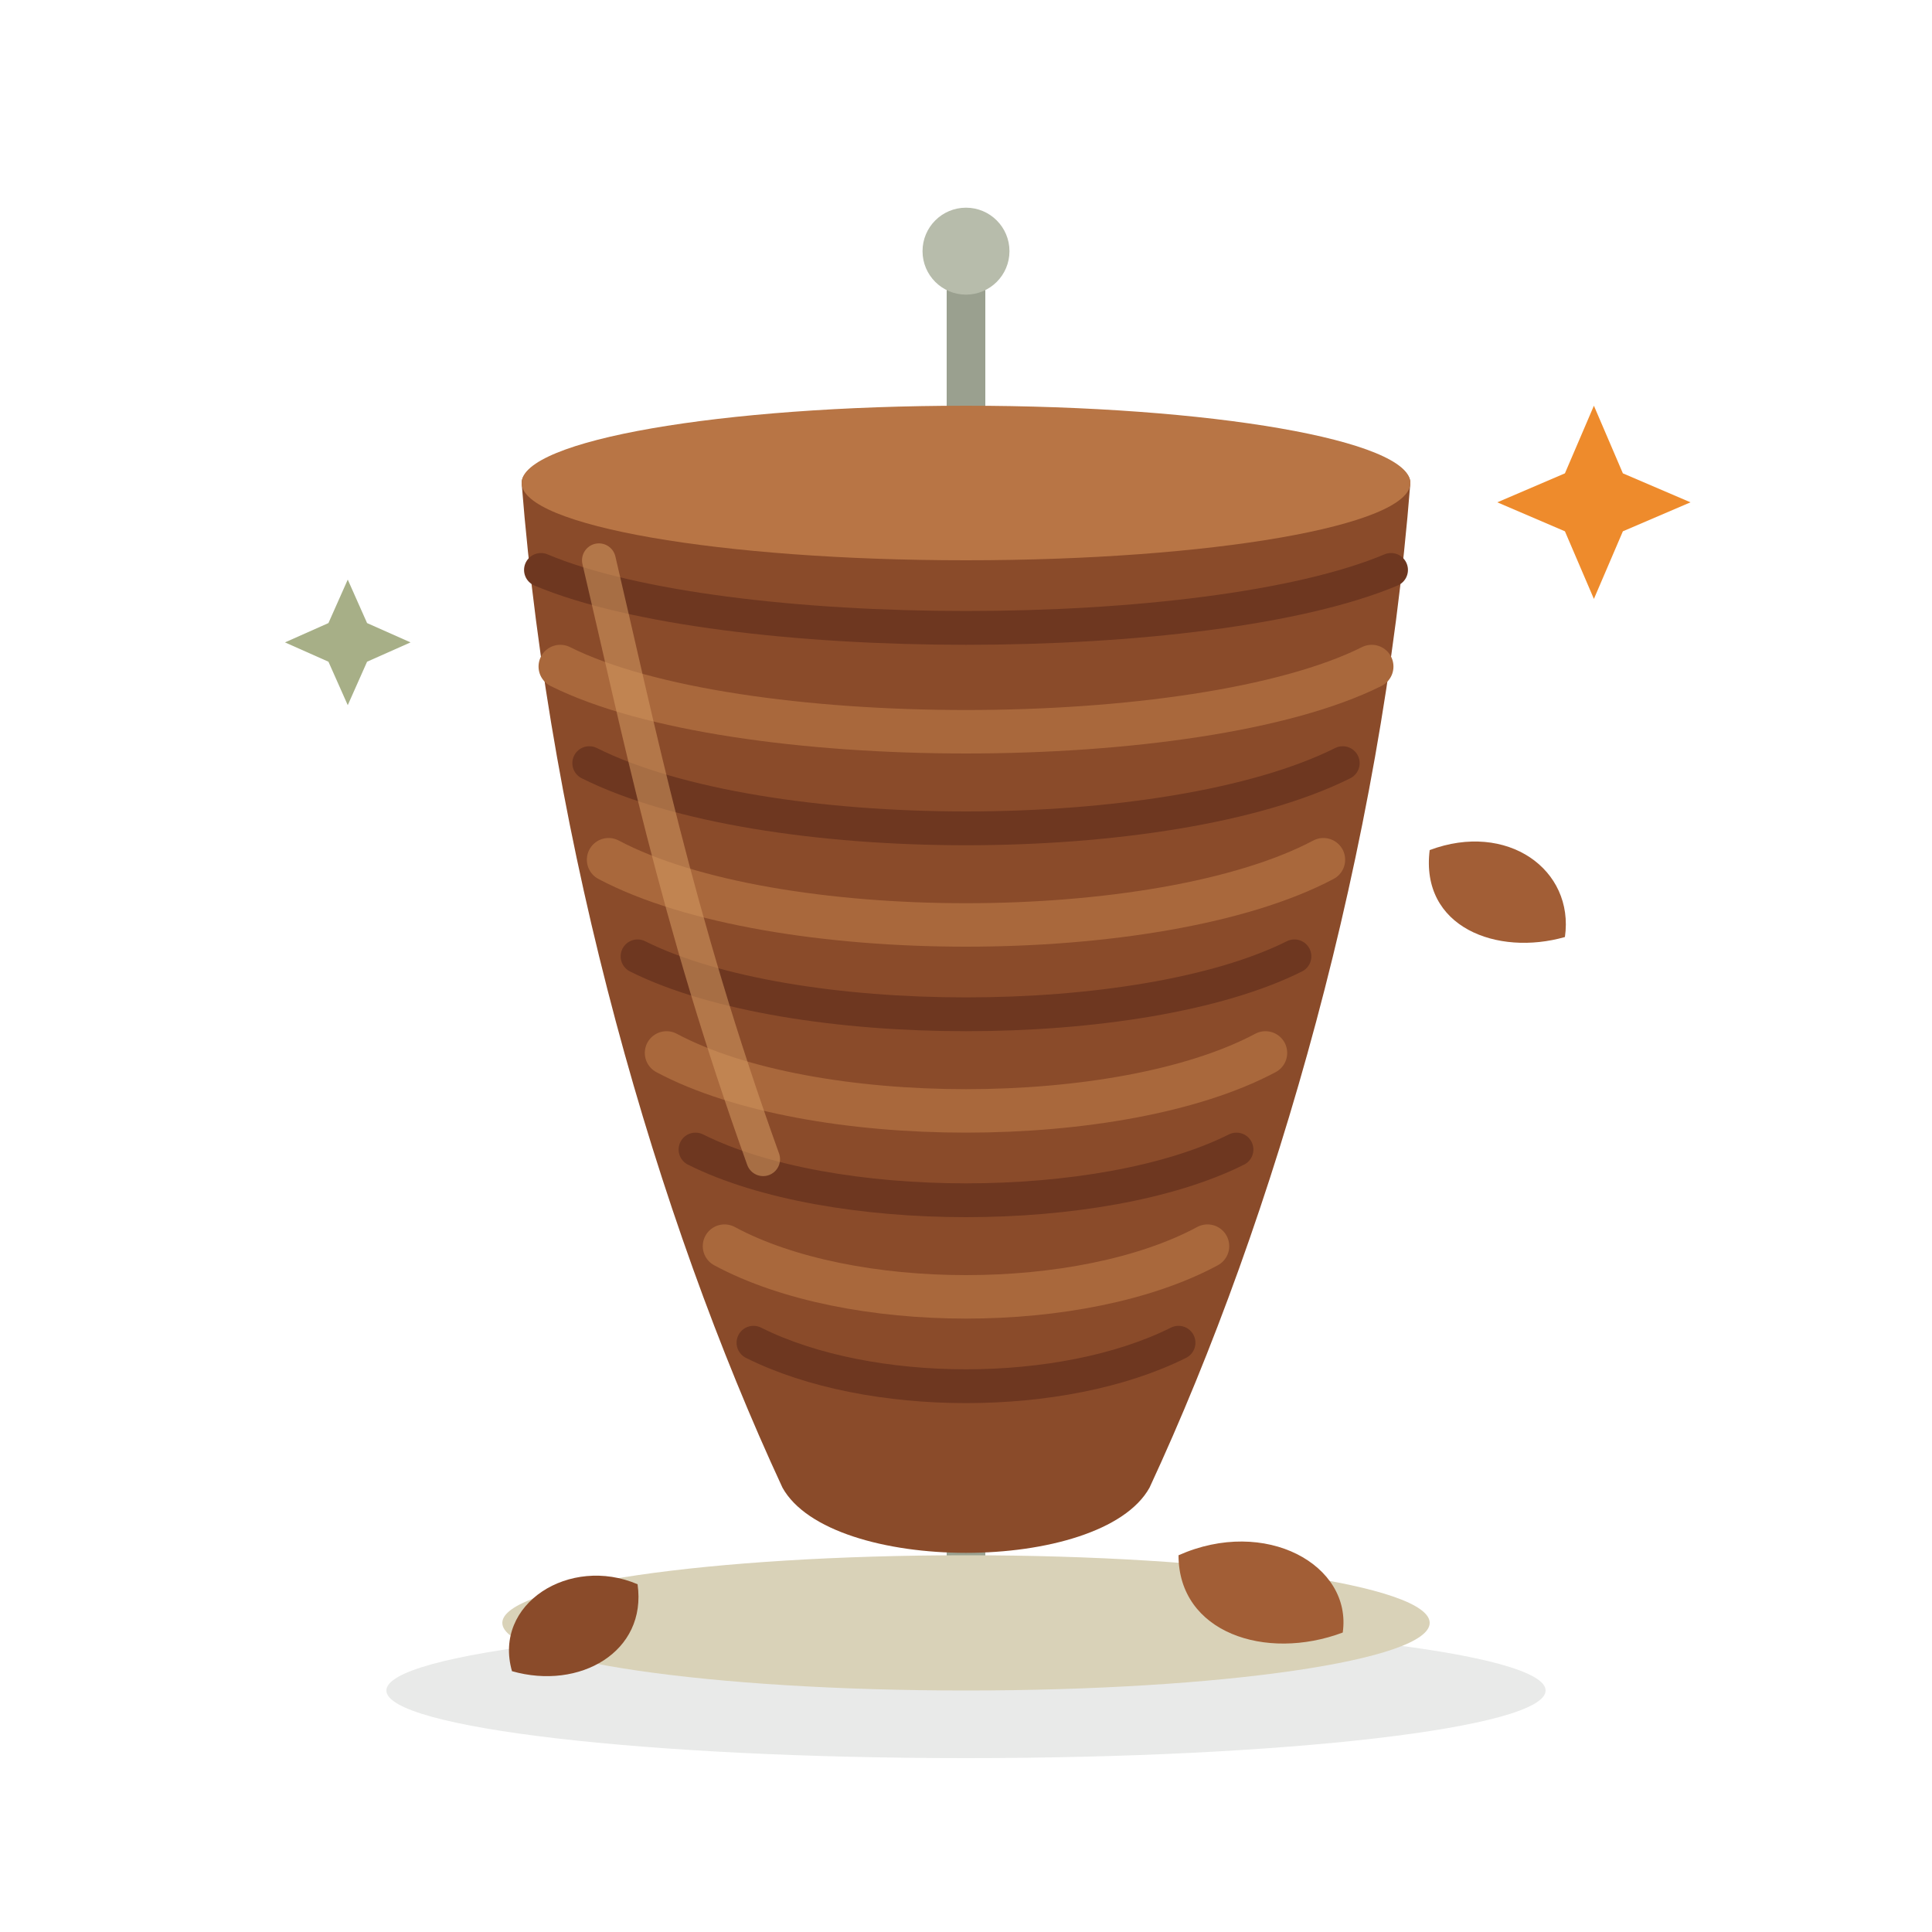
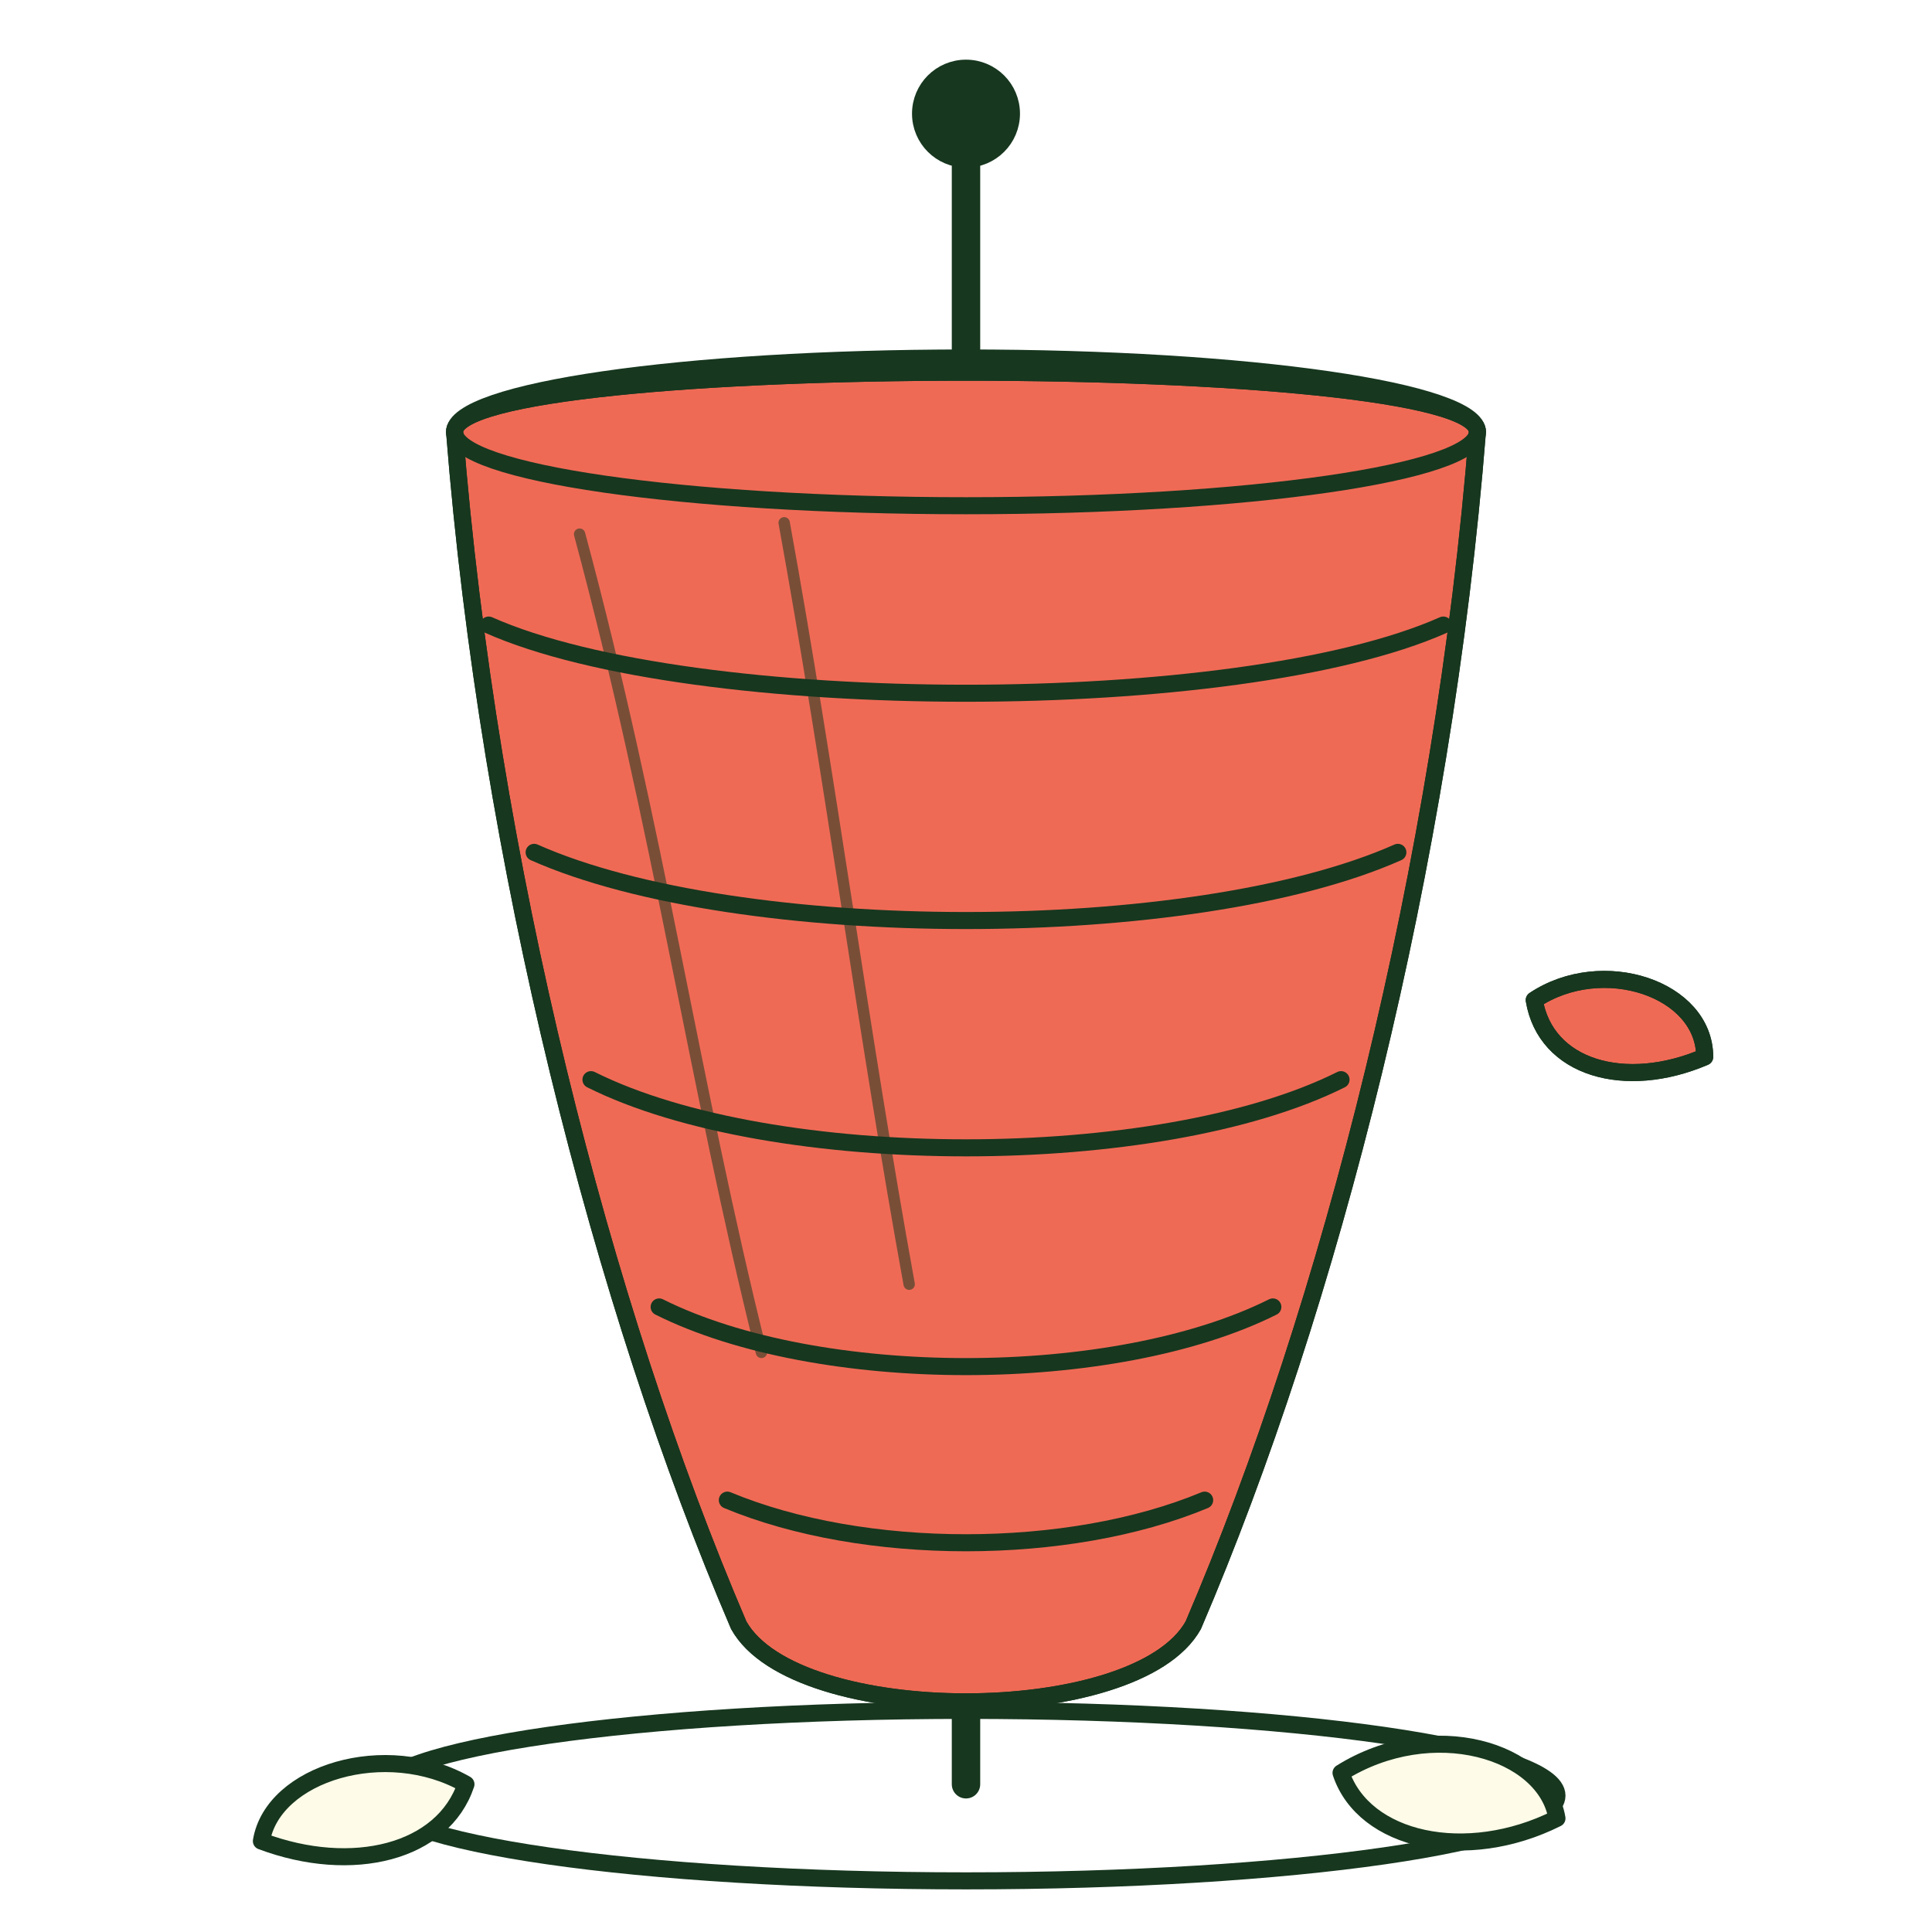
- <svg xmlns="http://www.w3.org/2000/svg" viewBox="0 0 400 400" fill="none">
-   <ellipse cx="200" cy="350" rx="120" ry="14" fill="#1B2A1A" opacity=".1" />
-   <rect x="196" y="52" width="8" height="286" rx="4" fill="#9AA08F" />
-   <circle cx="200" cy="52" r="9" fill="#B7BCAB" />
-   <path d="M108 100C108 82 292 82 292 100C286 176 264 252 238 308C228 326 172 326 162 308C136 252 114 176 108 100Z" fill="#8A4B2A" />
-   <path d="M116 138C152 156 248 156 284 138M126 178C160 196 240 196 274 178M138 218C168 234 232 234 262 218M150 258C176 272 224 272 250 258" stroke="#A9683C" stroke-width="9" stroke-linecap="round" />
-   <path d="M112 118C150 134 250 134 288 118M122 158C158 176 242 176 278 158M132 198C164 214 236 214 268 198M144 238C172 252 228 252 256 238M156 278C180 290 220 290 244 278" stroke="#6E3720" stroke-width="7" stroke-linecap="round" />
-   <ellipse cx="200" cy="100" rx="92" ry="16" fill="#B87545" />
-   <path d="M124 116C132 150 140 190 158 240" stroke="#D69A63" stroke-width="7" stroke-linecap="round" opacity=".55" />
-   <ellipse cx="200" cy="336" rx="96" ry="14" fill="#D9D2B8" />
-   <path d="M244 322c18-8 36 2 34 16-16 6-34 0-34-16z" fill="#A25E36" />
-   <path d="M132 328c-14-6-30 4-26 18 14 4 28-4 26-18z" fill="#8A4B2A" />
-   <path d="M296 176c16-6 30 4 28 18-14 4-30-2-28-18z" fill="#A25E36" />
-   <path d="M330 84l6 14 14 6-14 6-6 14-6-14-14-6 14-6z" fill="#EE8B2C" />
-   <path d="M72 120l4 9 9 4-9 4-4 9-4-9-9-4 9-4z" fill="#4F6010" opacity=".5" />
+ <svg xmlns="http://www.w3.org/2000/svg" viewBox="30 24 340 340" fill="none" stroke="#17371F" stroke-width="3" stroke-linecap="round" stroke-linejoin="round">
+   <ellipse cx="200" cy="340" rx="104" ry="15" />
+   <path d="M200 44V338" stroke-width="5" />
+   <circle cx="200" cy="44" r="8" fill="#17371F" />
+   <path d="M110 100C110 86 290 86 290 100C284 176 264 254 240 310C230 328 170 328 160 310C136 254 116 176 110 100Z" fill="#EF6A55" />
+   <path d="M110 100C110 86 290 86 290 100C284 176 264 254 240 310C230 328 170 328 160 310C136 254 116 176 110 100Z" />
+   <ellipse cx="200" cy="100" rx="90" ry="13" />
+   <path d="M116 134C152 150 248 150 284 134M124 174C160 190 240 190 276 174M134 214C166 230 234 230 266 214M146 254C174 268 226 268 254 254M158 288C182 298 218 298 242 288" />
+   <path d="M132 118C146 170 152 214 164 262M168 116C176 160 182 206 190 250" stroke-width="2" opacity=".55" />
+   <path d="M266 336c16-10 36-4 38 8-16 8-34 4-38-8z" fill="#FEFBE8" />
+   <path d="M112 338c-14-8-34-2-36 10 16 6 32 2 36-10z" fill="#FEFBE8" />
+   <path d="M300 200c12-8 30-2 30 10-14 6-28 2-30-10z" fill="#EF6A55" />
+   <path d="M300 200c12-8 30-2 30 10-14 6-28 2-30-10z" />
</svg>
